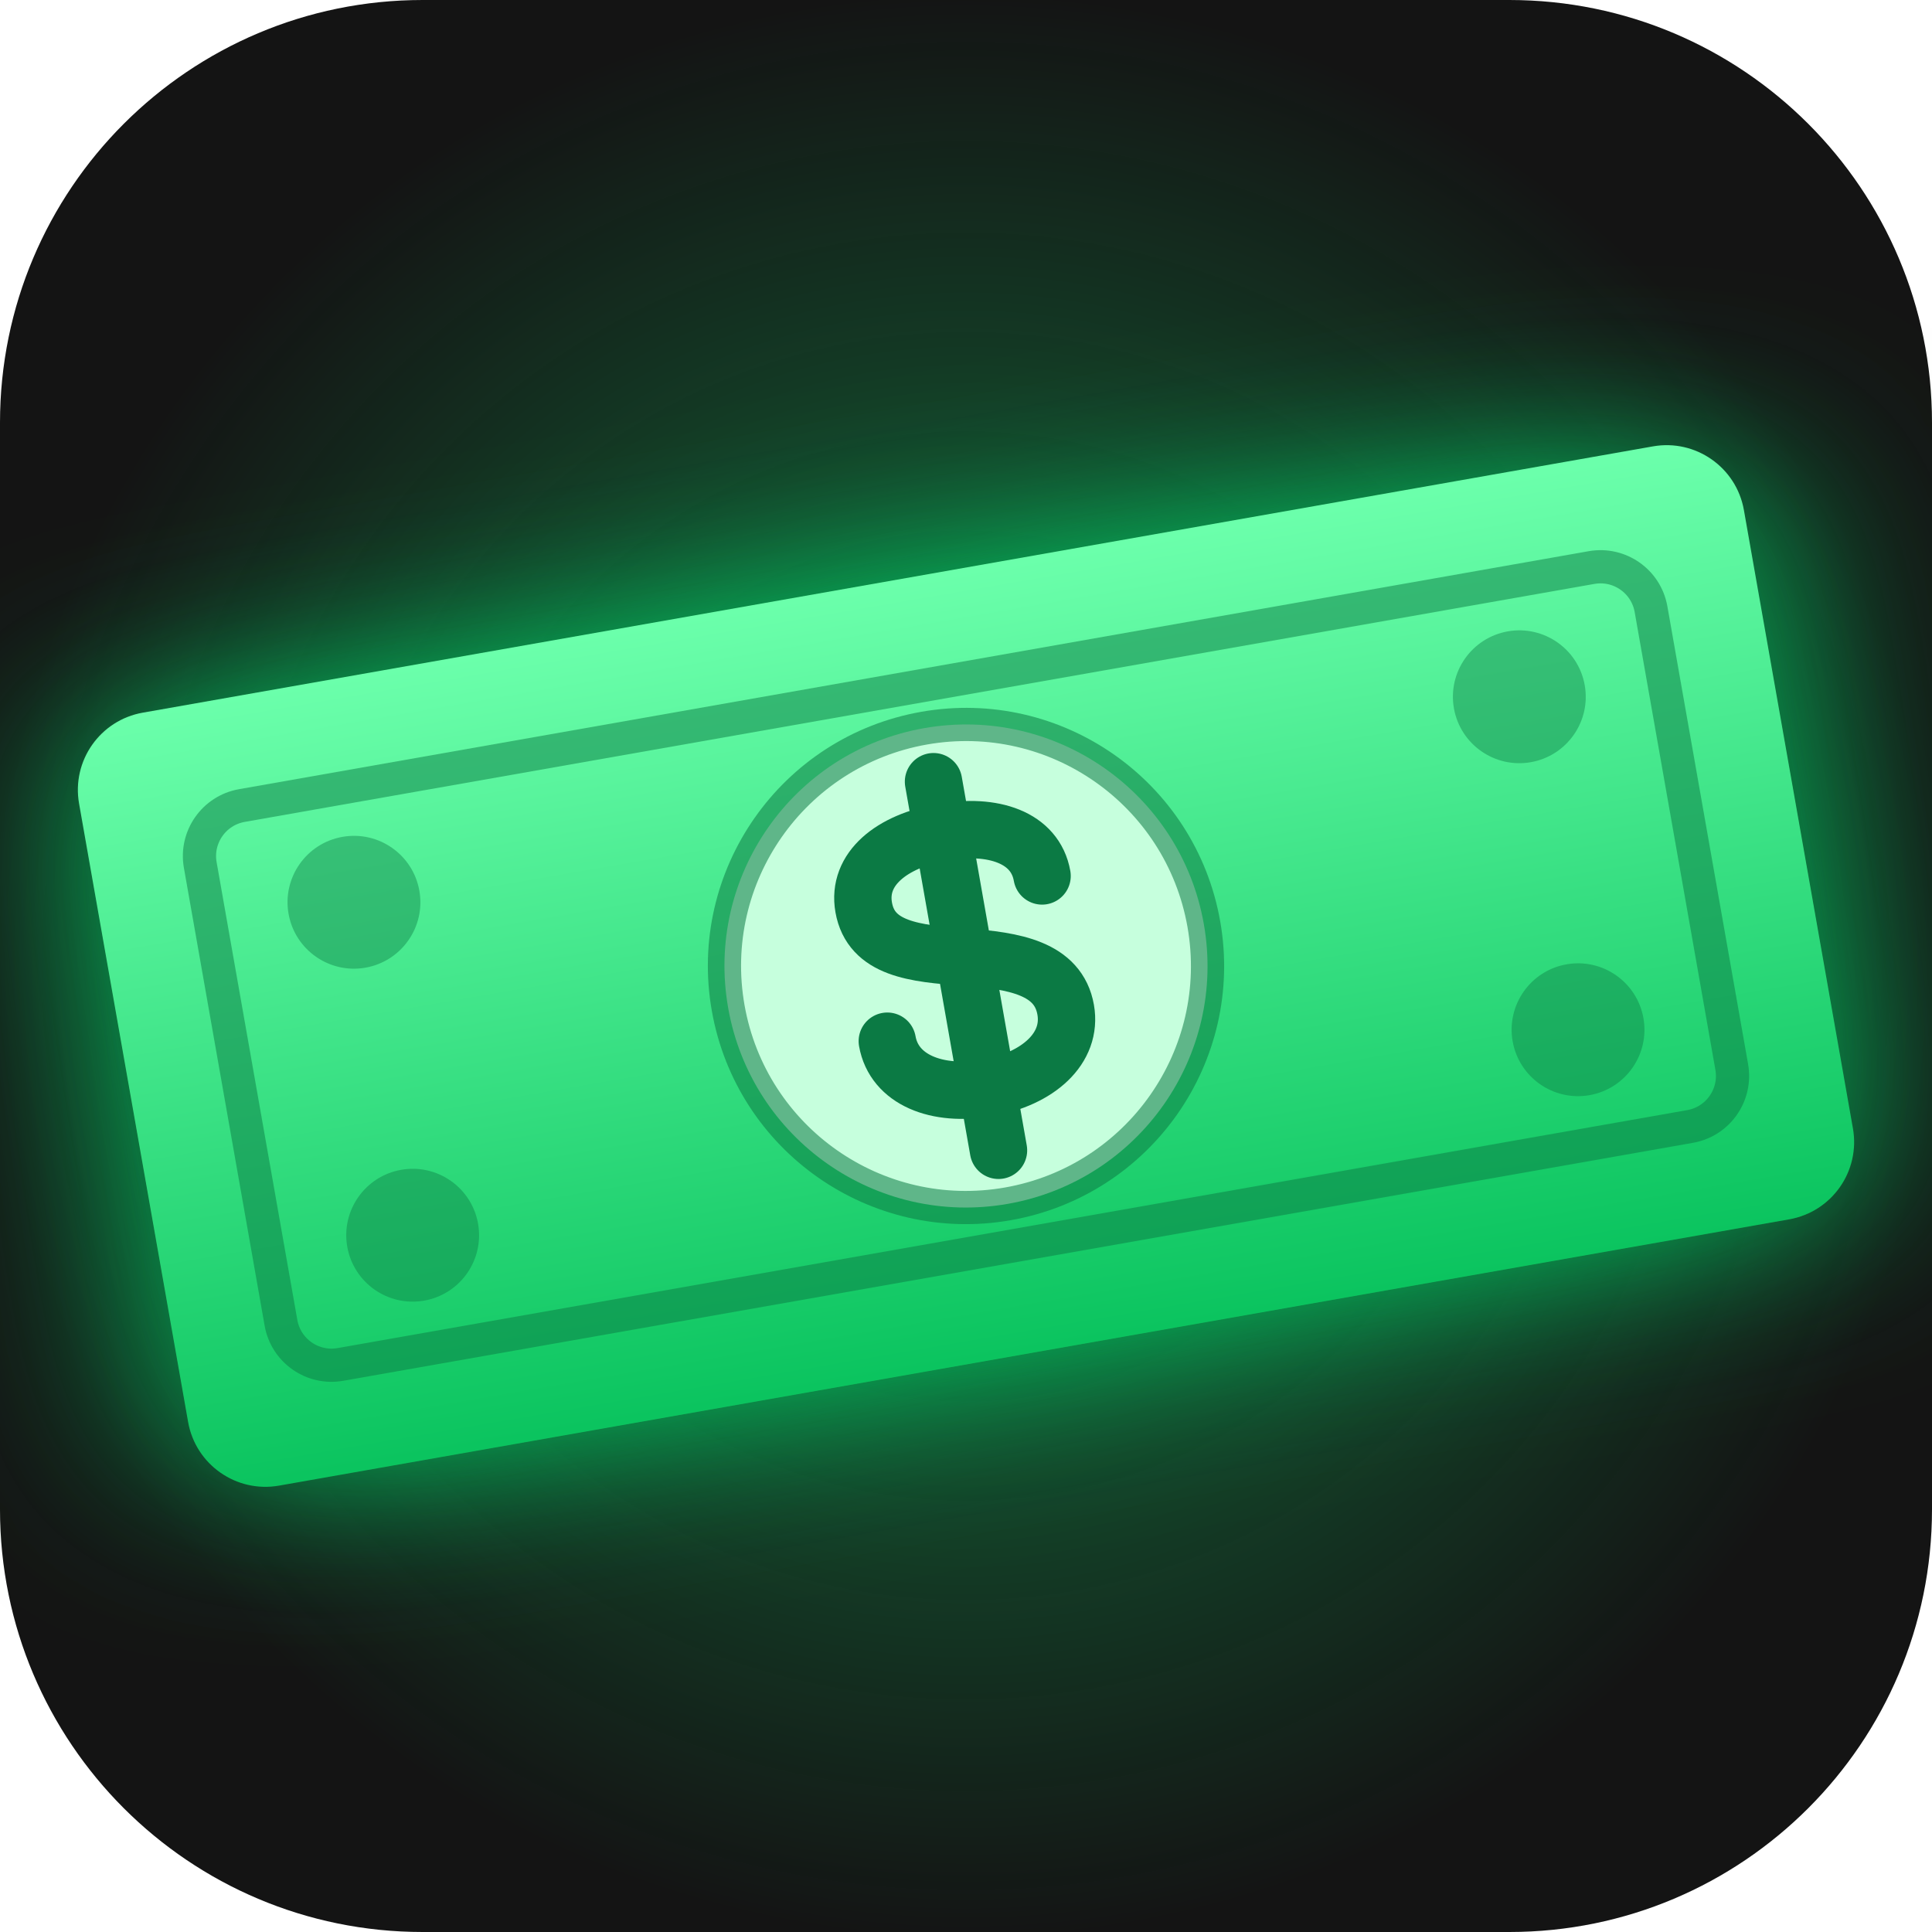
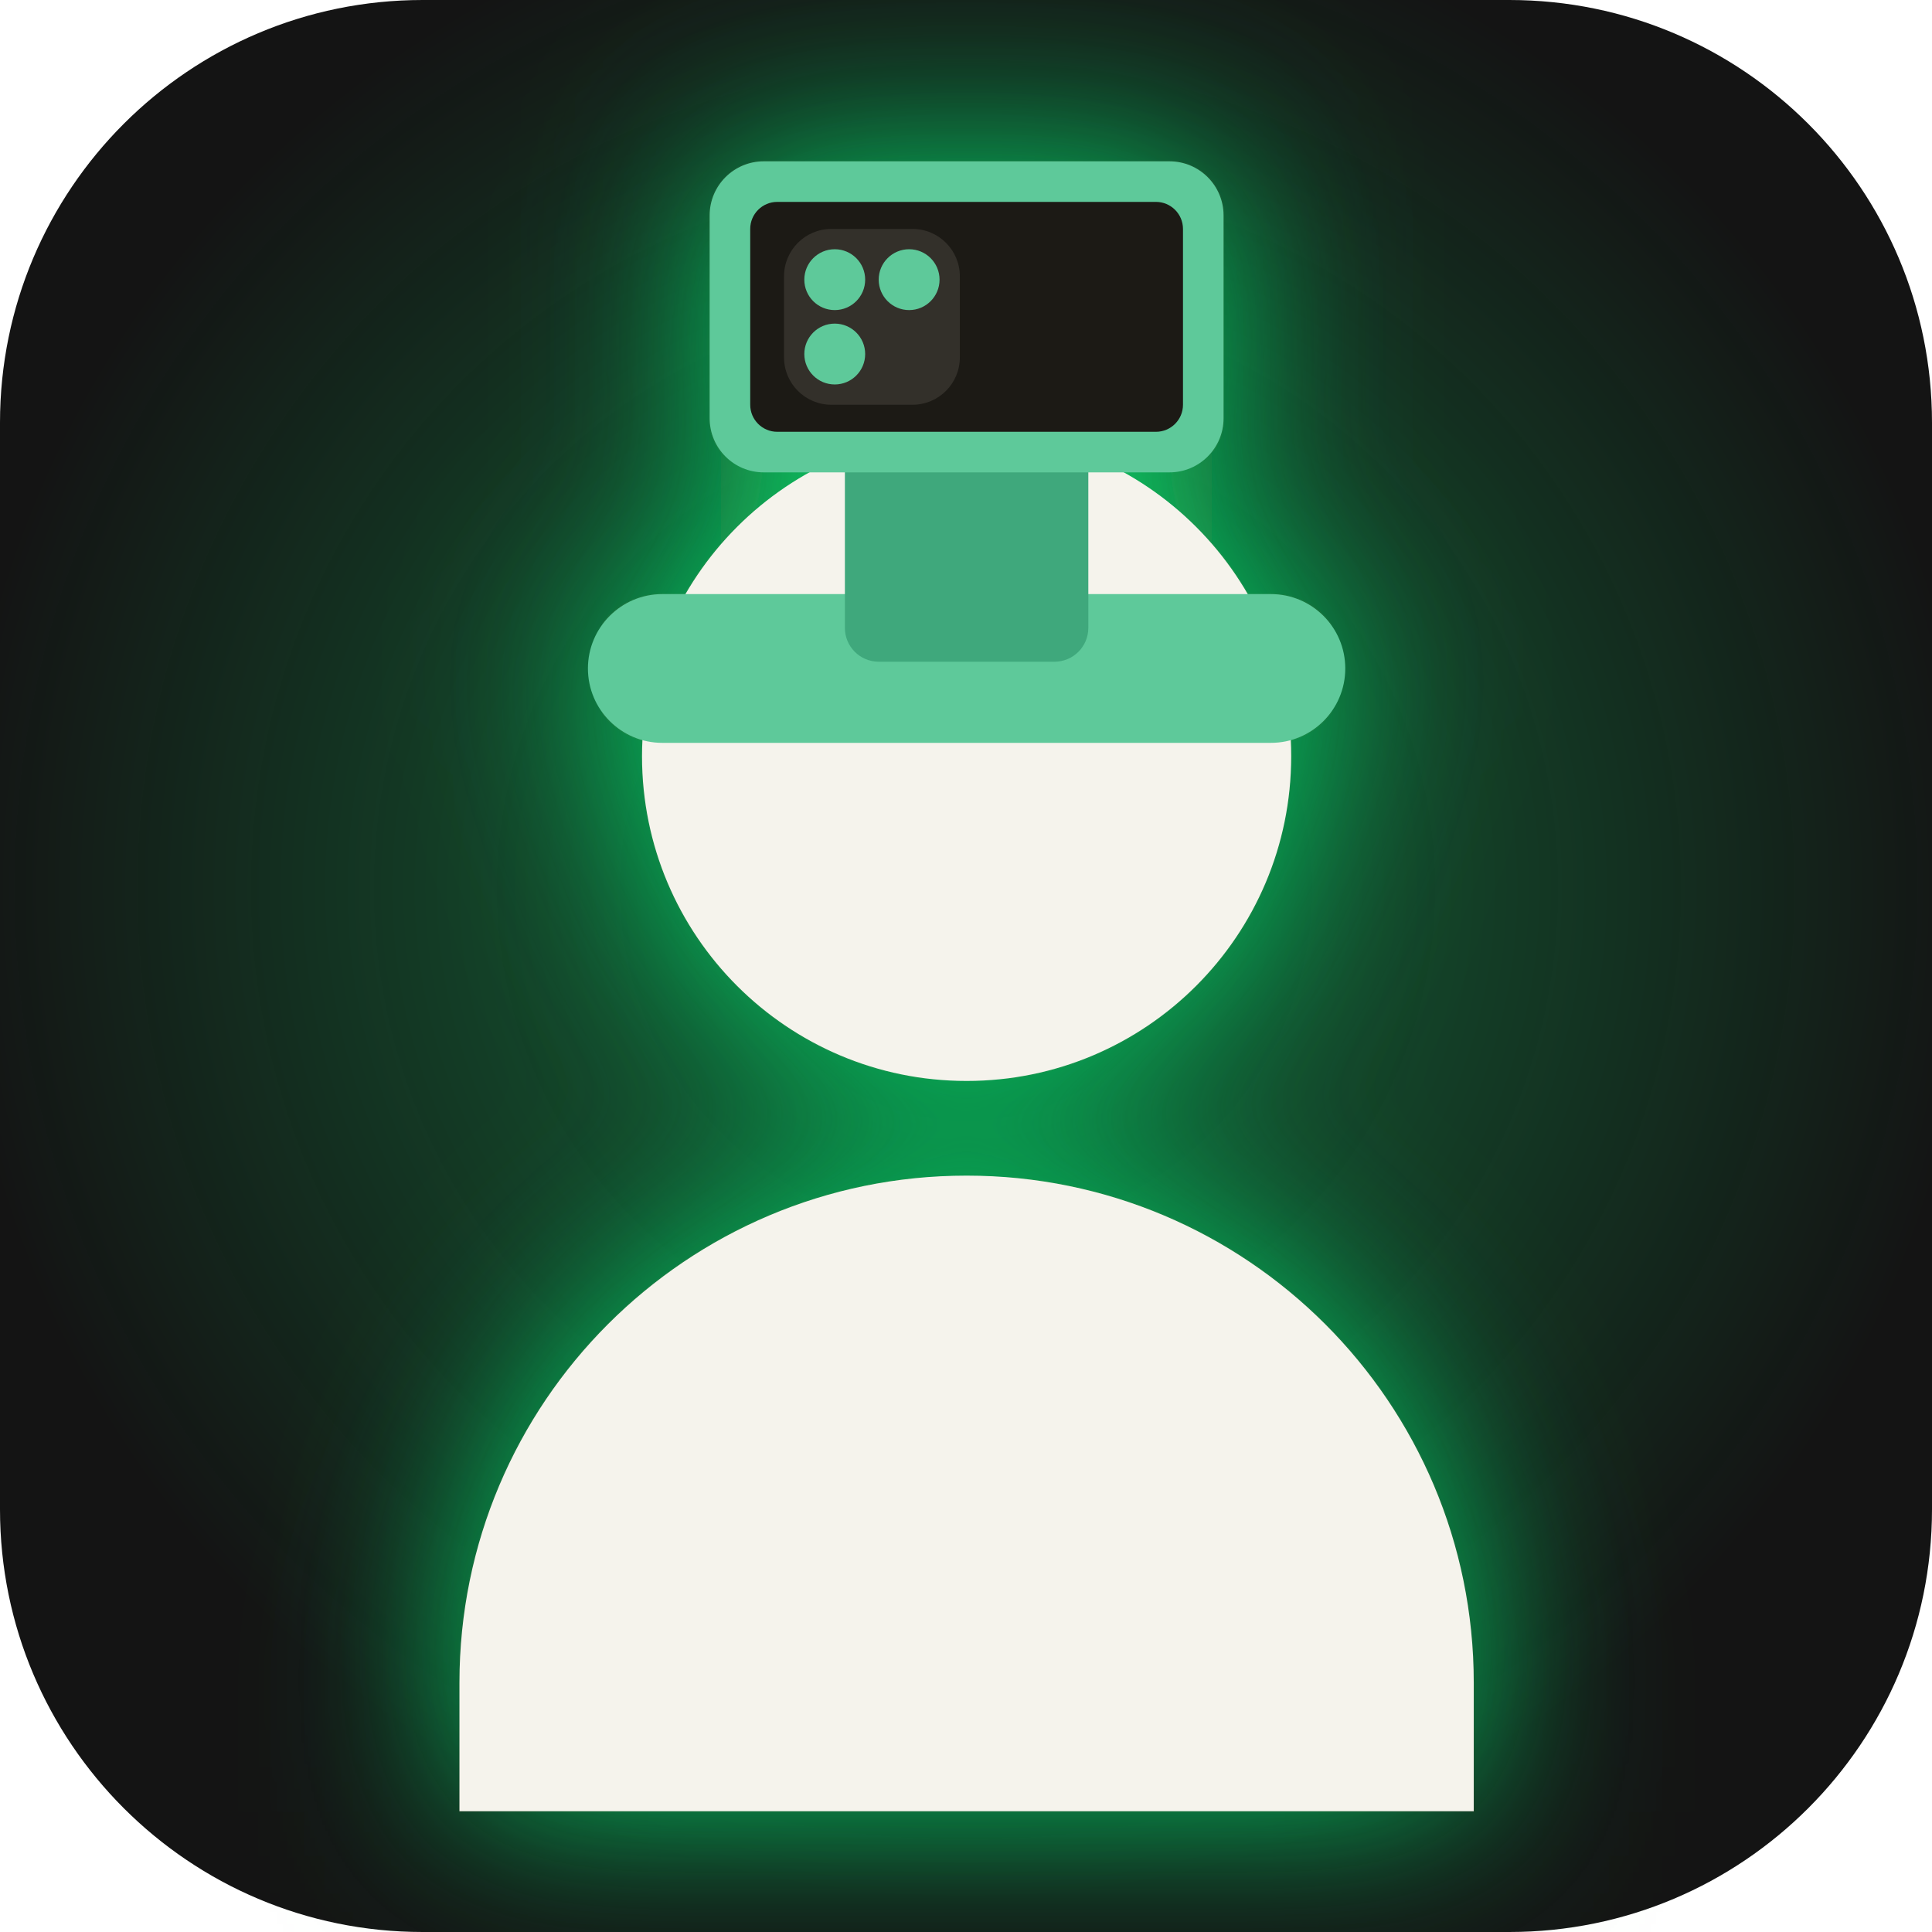
<svg xmlns="http://www.w3.org/2000/svg" viewBox="0 0 64 64" role="img" aria-label="Método Rotina Lucrativa">
  <defs>
-     <filter id="halo" x="-80%" y="-80%" width="260%" height="260%">
-       <feGaussianBlur stdDeviation="3.4" />
+     <filter id="halo" x="-60%" y="-60%" width="220%" height="220%">
+       <feGaussianBlur stdDeviation="14" />
    </filter>
-     <linearGradient id="face" x1="0" y1="0" x2="0" y2="1">
-       <stop offset="0" stop-color="#6bffab" />
-       <stop offset="1" stop-color="#0bc45f" />
-     </linearGradient>
-     <radialGradient id="bloom" cx="50%" cy="50%" r="50%">
-       <stop offset="0" stop-color="#0fd96b" stop-opacity=".5" />
+     <radialGradient id="bloom" cx="50%" cy="46%" r="52%">
+       <stop offset="0" stop-color="#0fd96b" stop-opacity=".42" />
      <stop offset="1" stop-color="#0fd96b" stop-opacity="0" />
    </radialGradient>
  </defs>
  <rect width="64" height="64" rx="14" fill="#141414" />
  <rect width="64" height="64" rx="14" fill="url(#bloom)" />
-   <g transform="rotate(-10 32 32)">
-     <rect x="4" y="19" width="56" height="26" rx="2.6" fill="#0fd96b" opacity=".9" filter="url(#halo)" />
-     <rect x="4" y="19" width="56" height="26" rx="2.6" fill="url(#face)" />
-     <rect x="7.6" y="22.6" width="48.8" height="18.8" rx="1.7" fill="none" stroke="#0b7a44" stroke-opacity=".5" stroke-width="1.1" />
-     <circle cx="32" cy="32" r="8" fill="#c6ffdd" />
-     <circle cx="32" cy="32" r="8" fill="none" stroke="#0b7a44" stroke-opacity=".55" stroke-width="1.1" />
-     <g fill="none" stroke="#0b7a44" stroke-width="1.9" stroke-linecap="round">
-       <path d="M35 29.5c0-1.3-1.3-2-3-2s-3 .7-3 2c0 1.4 1.4 1.8 3 2.2s3 .9 3 2.3c0 1.3-1.3 2.1-3 2.1s-3-.8-3-2.1" />
-       <path d="M32 25.8v12.4" />
+   <g transform="translate(14.1 4) scale(0.224) translate(-70 -50)">
+     <g filter="url(#halo)" fill="#0fd96b" opacity=".9">
+       <path d="M75 300 L75 281 A75 75 0 0 1 225 281 L225 300 Z" />
+       <circle cx="150" cy="144" r="48" />
+       <rect x="94" y="120" width="112" height="22" rx="11" />
+       <rect x="112" y="56" width="76" height="46" rx="8" />
    </g>
-     <g fill="#0b7a44" fill-opacity=".42">
-       <circle cx="12.4" cy="26.4" r="2.2" />
-       <circle cx="51.6" cy="26.4" r="2.2" />
-       <circle cx="12.4" cy="37.6" r="2.2" />
-       <circle cx="51.6" cy="37.6" r="2.2" />
-     </g>
+     <path d="M75 300 L75 281 A75 75 0 0 1 225 281 L225 300 Z" fill="#f5f3ec" />
+     <circle cx="150" cy="144" r="48" fill="#f5f3ec" />
+     <rect x="141" y="74" width="22" height="56" rx="11" fill="#5ec99a" />
+     <rect x="94" y="120" width="112" height="22" rx="11" fill="#5ec99a" />
+     <rect x="132" y="96" width="36" height="34" rx="5" fill="#3fa87c" />
+     <rect x="112" y="56" width="76" height="46" rx="8" fill="#5ec99a" />
+     <rect x="118" y="62" width="64" height="34" rx="4" fill="#1c1a15" />
+     <rect x="123" y="66" width="26" height="26" rx="7" fill="#33302a" />
+     <circle cx="130.5" cy="73.5" r="4.5" fill="#5ec99a" />
+     <circle cx="141.5" cy="73.5" r="4.5" fill="#5ec99a" />
+     <circle cx="130.5" cy="84.5" r="4.5" fill="#5ec99a" />
  </g>
</svg>
